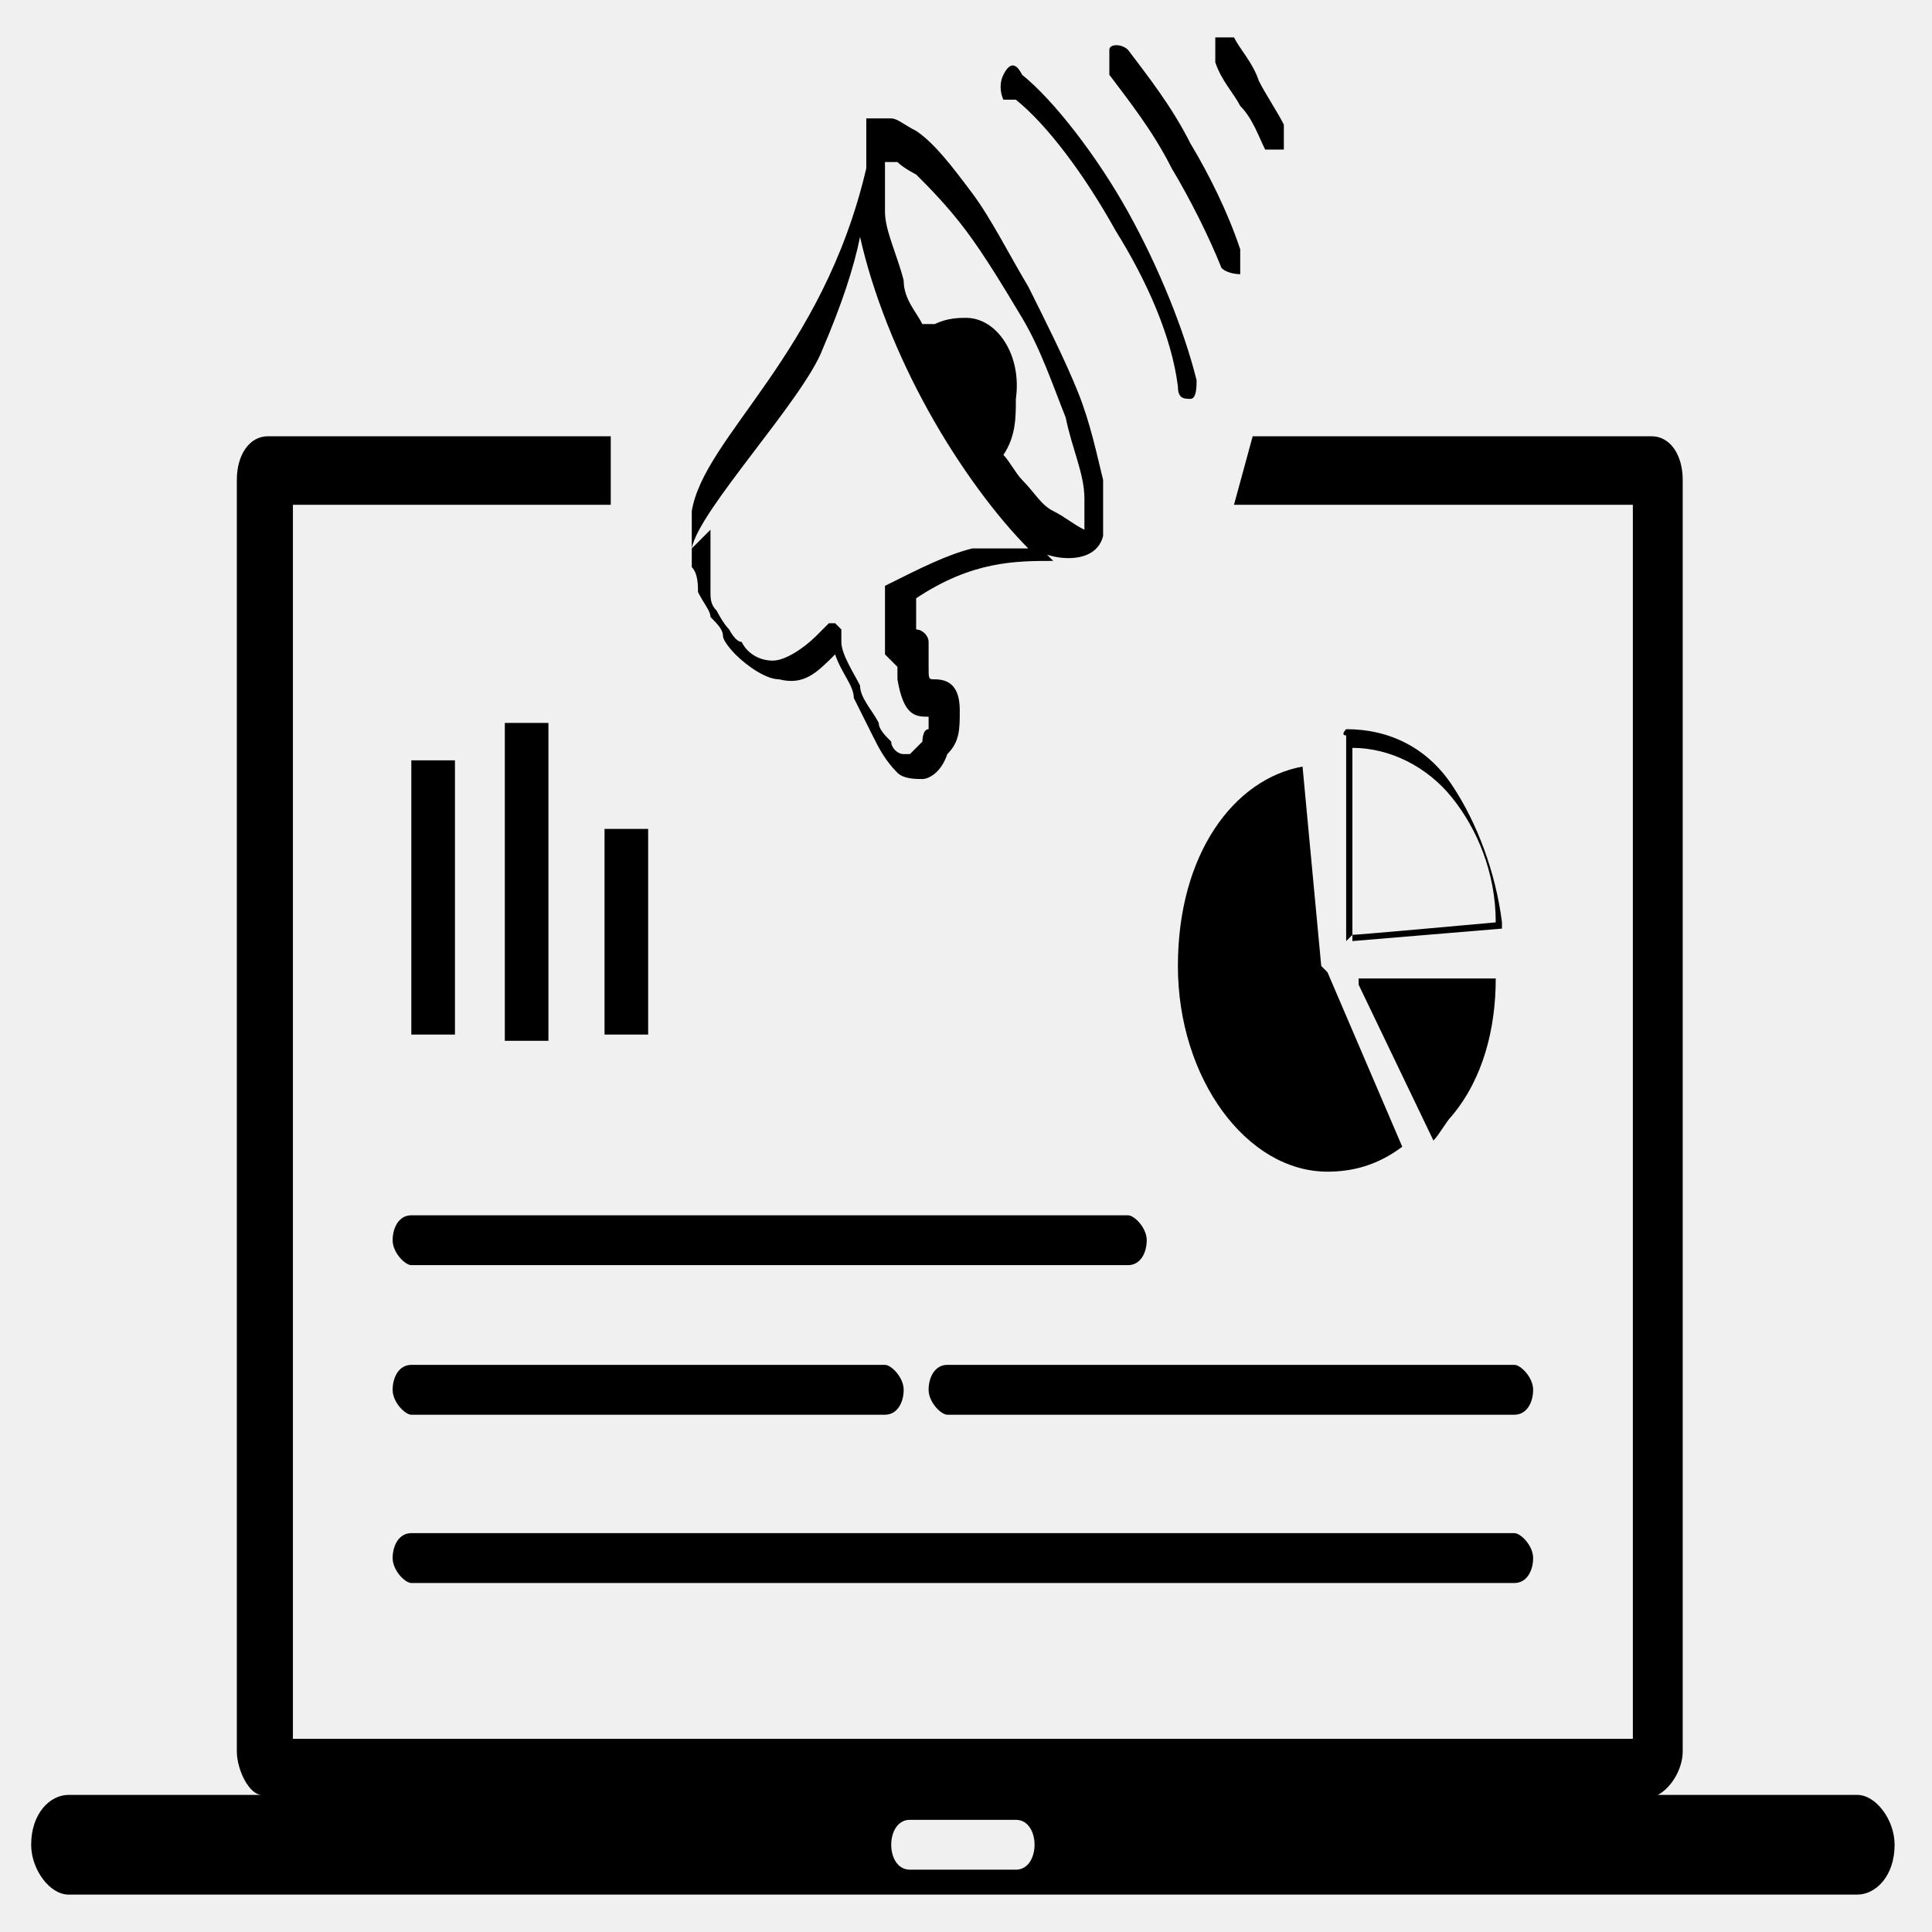
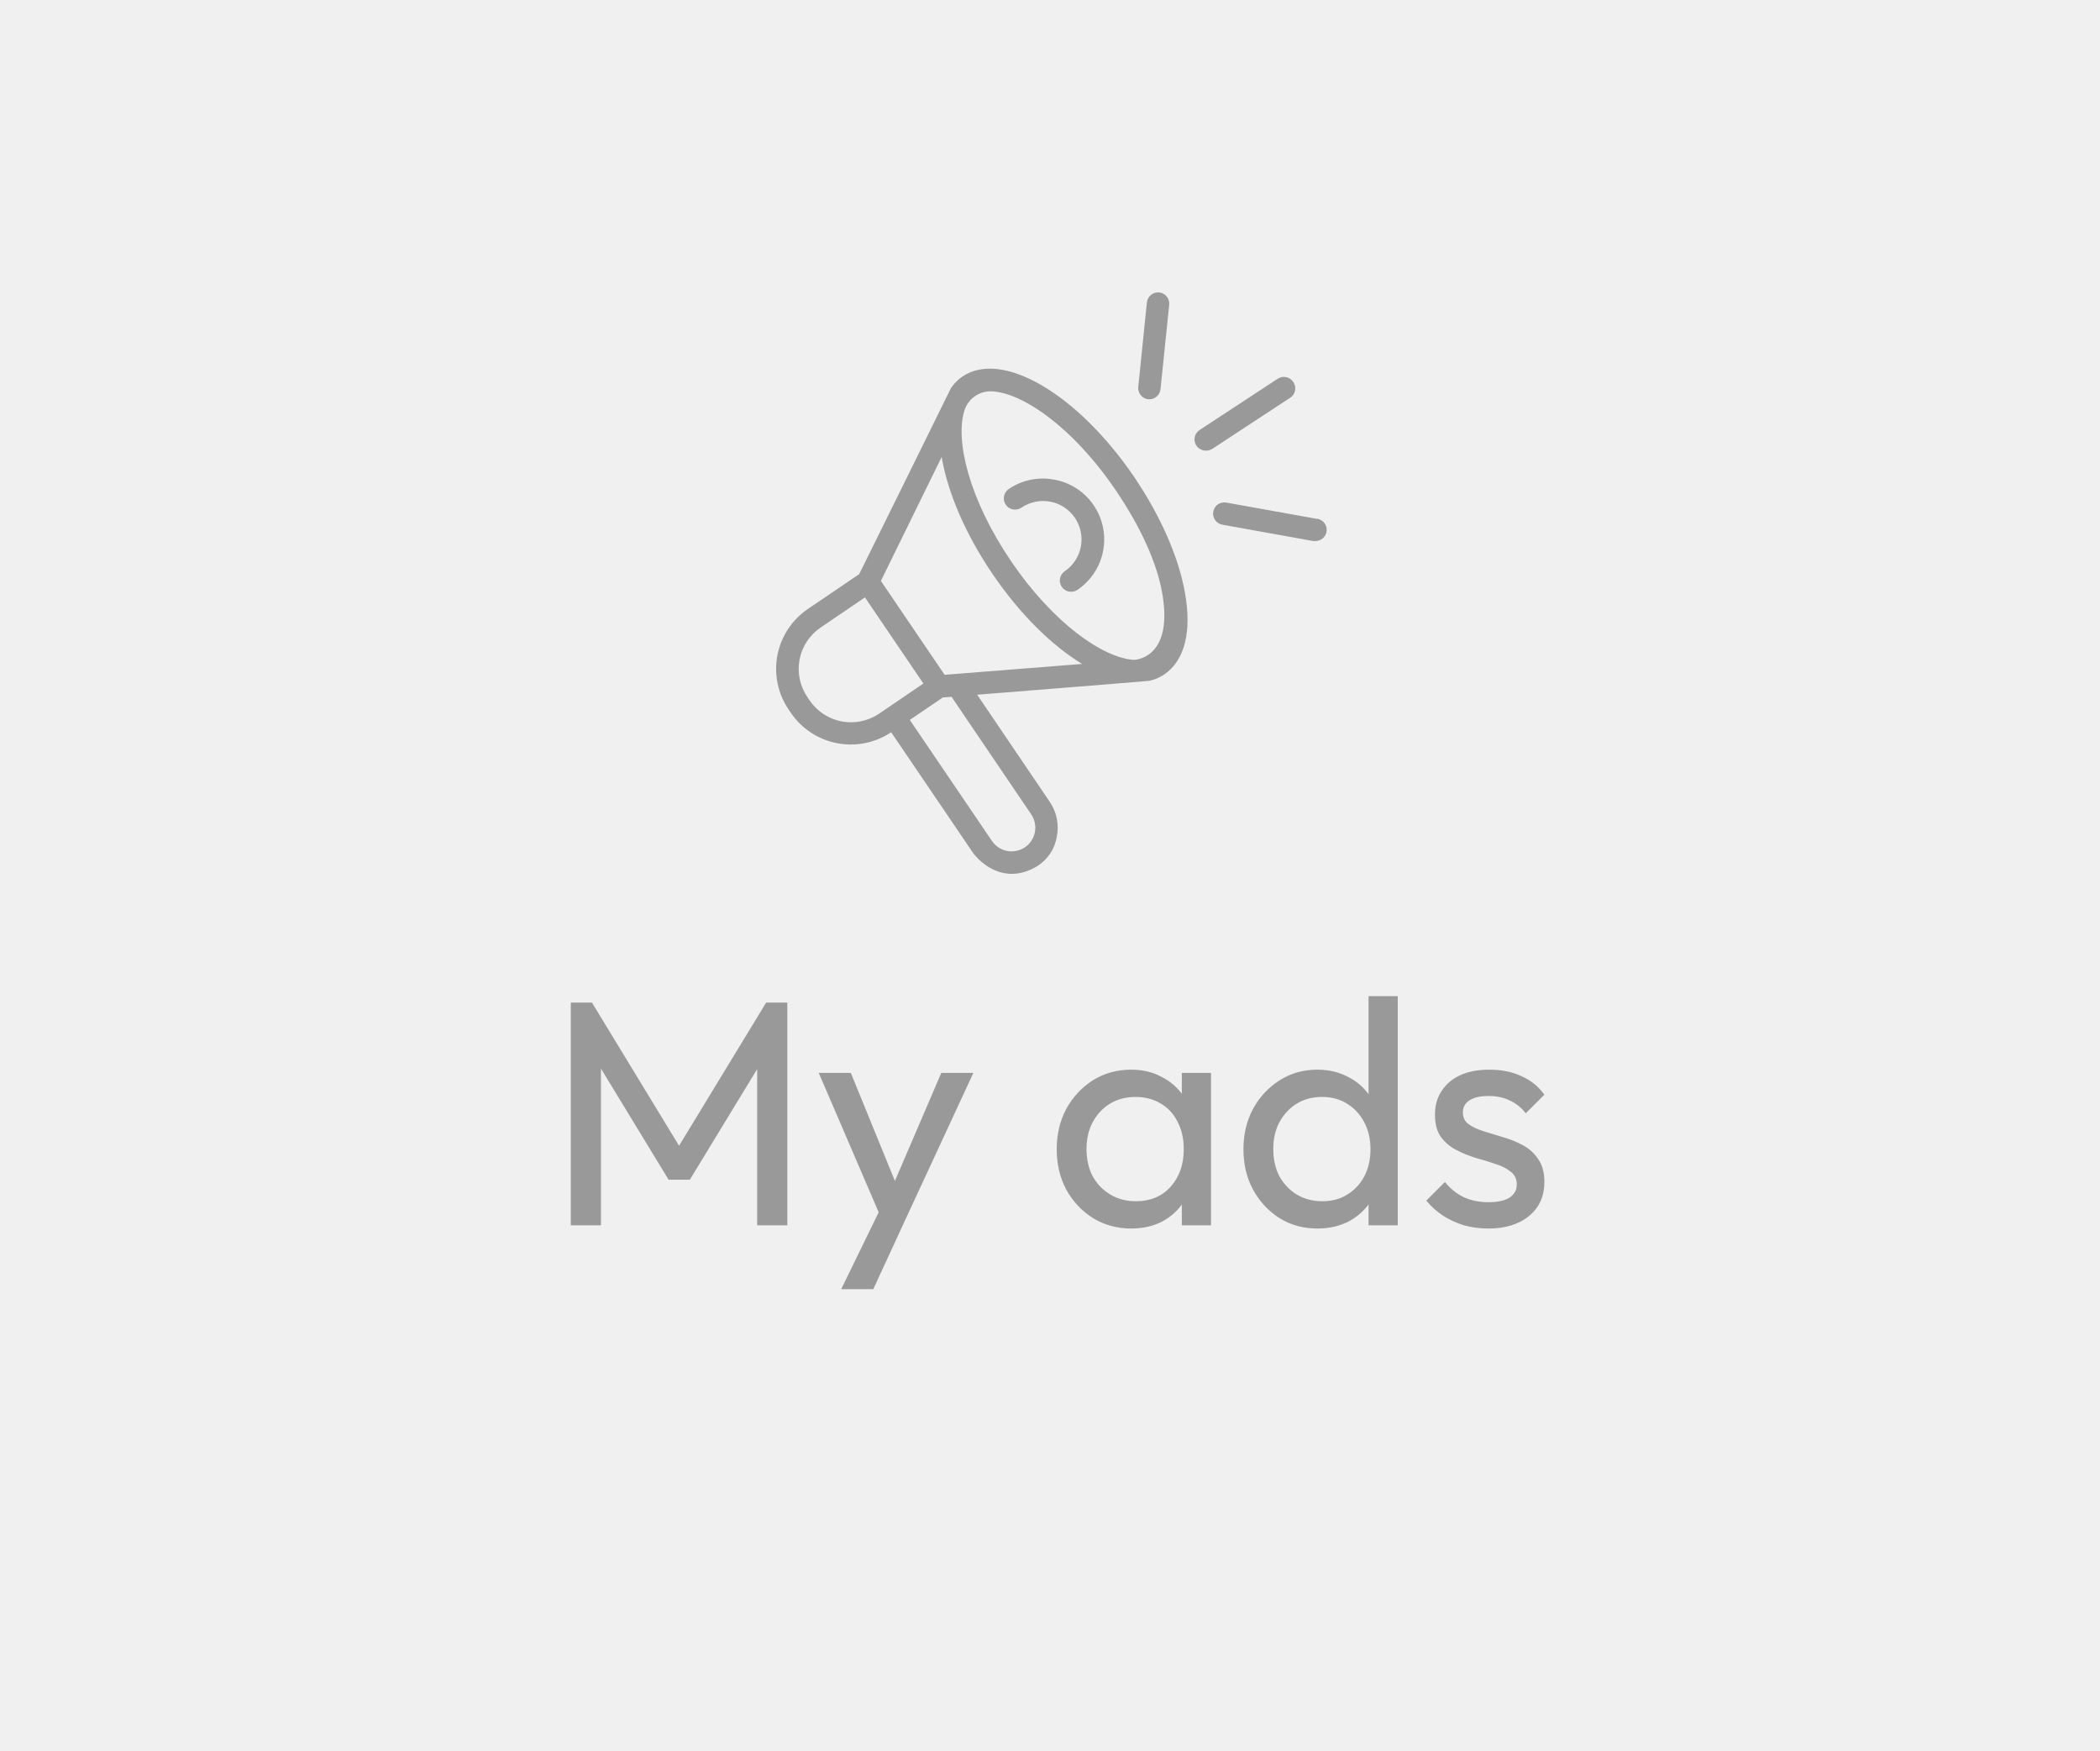
- <svg xmlns="http://www.w3.org/2000/svg" version="1.1" viewBox="0 0 31 31">
+ <svg xmlns="http://www.w3.org/2000/svg" width="72" height="60" viewBox="0 0 72 60" fill="none">
+   <g clip-path="url(#clip0_114_3629)">
+     <path d="M38.895 16.361C36.95 13.499 34.352 11.978 32.991 12.91C32.841 13.015 32.711 13.146 32.607 13.297C32.607 13.308 29.457 19.681 29.457 19.681L27.699 20.873C27.429 21.056 27.198 21.291 27.019 21.563C26.839 21.836 26.716 22.141 26.654 22.461C26.593 22.782 26.596 23.111 26.662 23.431C26.728 23.75 26.856 24.053 27.04 24.323L27.119 24.44C27.489 24.98 28.058 25.352 28.701 25.475C29.344 25.598 30.01 25.463 30.554 25.099L33.378 29.259C33.793 29.772 34.591 30.282 35.576 29.681C35.75 29.568 35.899 29.42 36.013 29.246C36.126 29.072 36.202 28.876 36.235 28.671C36.275 28.466 36.274 28.256 36.232 28.053C36.19 27.849 36.108 27.656 35.991 27.484L33.503 23.813C33.503 23.813 39.385 23.345 39.407 23.336C39.59 23.298 39.764 23.223 39.919 23.117C40.618 22.642 40.868 21.646 40.626 20.312C40.409 19.084 39.791 17.692 38.895 16.361ZM27.758 24.007L27.679 23.89C27.553 23.704 27.464 23.495 27.419 23.274C27.373 23.054 27.372 22.826 27.414 22.605C27.456 22.384 27.542 22.174 27.666 21.986C27.79 21.798 27.95 21.636 28.136 21.51L29.655 20.477L31.659 23.429L30.141 24.462C29.954 24.588 29.745 24.677 29.524 24.723C29.304 24.768 29.076 24.77 28.855 24.728C28.634 24.686 28.423 24.6 28.235 24.477C28.047 24.353 27.885 24.193 27.758 24.007ZM35.358 27.917C35.478 28.095 35.523 28.314 35.481 28.526C35.44 28.737 35.317 28.924 35.139 29.044C34.959 29.164 34.74 29.209 34.528 29.168C34.316 29.126 34.13 29.003 34.009 28.824L31.193 24.677L32.325 23.908L32.624 23.884L35.358 27.917ZM32.387 23.13L30.202 19.912L32.286 15.664C32.488 16.857 33.079 18.275 34.024 19.666C34.969 21.057 36.068 22.13 37.101 22.758L32.387 23.13ZM38.87 22.618C37.82 22.55 36.11 21.365 34.662 19.231C33.213 17.097 32.743 15.077 33.066 14.073C33.124 13.884 33.241 13.719 33.399 13.601C33.556 13.482 33.748 13.417 33.945 13.413C34.987 13.413 36.761 14.605 38.251 16.8C39.09 18.035 39.701 19.328 39.868 20.457C40.196 22.618 38.87 22.618 38.87 22.618Z" fill="#999999" />
+     <path d="M36.147 16.442C35.878 16.389 35.601 16.39 35.332 16.446C35.064 16.501 34.809 16.61 34.582 16.765C34.541 16.794 34.505 16.83 34.478 16.873C34.45 16.916 34.431 16.963 34.422 17.013C34.413 17.063 34.414 17.114 34.425 17.164C34.435 17.213 34.456 17.26 34.485 17.302C34.513 17.344 34.55 17.379 34.593 17.407C34.636 17.434 34.683 17.453 34.733 17.462C34.783 17.471 34.834 17.471 34.884 17.46C34.933 17.449 34.98 17.429 35.022 17.4C35.165 17.303 35.326 17.235 35.496 17.2C35.666 17.165 35.84 17.163 36.011 17.196C36.181 17.228 36.343 17.294 36.487 17.389C36.632 17.484 36.757 17.607 36.854 17.75C36.951 17.894 37.019 18.055 37.054 18.224C37.089 18.394 37.09 18.569 37.058 18.739C37.025 18.909 36.96 19.071 36.864 19.216C36.769 19.36 36.647 19.485 36.503 19.582C36.436 19.629 36.385 19.696 36.358 19.774C36.331 19.851 36.33 19.936 36.355 20.014C36.379 20.092 36.428 20.161 36.495 20.209C36.561 20.258 36.641 20.284 36.723 20.283C36.801 20.285 36.878 20.262 36.943 20.218C37.285 19.986 37.55 19.658 37.706 19.276C37.861 18.893 37.899 18.473 37.816 18.069C37.732 17.664 37.53 17.294 37.236 17.004C36.942 16.715 36.568 16.519 36.163 16.442H36.147Z" fill="#999999" />
+     <path d="M39.369 13.686H39.407C39.502 13.686 39.593 13.65 39.664 13.587C39.735 13.523 39.779 13.435 39.789 13.341L40.086 10.457C40.093 10.406 40.089 10.354 40.075 10.305C40.062 10.255 40.038 10.209 40.006 10.168C39.975 10.128 39.935 10.094 39.89 10.07C39.845 10.045 39.795 10.029 39.744 10.024C39.693 10.019 39.641 10.024 39.592 10.039C39.543 10.054 39.497 10.079 39.458 10.112C39.418 10.145 39.386 10.185 39.362 10.231C39.339 10.277 39.325 10.327 39.321 10.378L39.026 13.264C39.016 13.365 39.046 13.466 39.111 13.546C39.175 13.625 39.268 13.675 39.369 13.686Z" fill="#999999" />
+     <path d="M44.341 13.092C44.284 13.007 44.196 12.948 44.096 12.927C43.996 12.906 43.892 12.926 43.807 12.982L41.127 14.74C41.058 14.786 41.005 14.854 40.977 14.932C40.949 15.011 40.947 15.096 40.972 15.176C40.997 15.255 41.047 15.325 41.115 15.373C41.182 15.422 41.264 15.448 41.347 15.446C41.425 15.448 41.502 15.426 41.567 15.384L44.246 13.626C44.329 13.568 44.386 13.479 44.404 13.379C44.421 13.278 44.399 13.175 44.341 13.092Z" fill="#999999" />
+     <path d="M45.16 17.787L42.044 17.227C41.943 17.209 41.84 17.231 41.756 17.289C41.672 17.348 41.615 17.437 41.597 17.538C41.579 17.638 41.601 17.742 41.66 17.826C41.718 17.909 41.807 17.967 41.908 17.985L45.022 18.545H45.09C45.188 18.548 45.283 18.513 45.357 18.448C45.43 18.383 45.476 18.293 45.484 18.195C45.493 18.097 45.464 18 45.404 17.923C45.343 17.846 45.255 17.795 45.158 17.78L45.16 17.787Z" fill="#999999" />
+   </g>
+   <path d="M19.57 42V34.366H20.296L23.529 39.679H23.035L26.268 34.366H26.994V42H25.96V36.181L26.203 36.247L23.651 40.438H22.924L20.372 36.247L20.604 36.181V42H19.57ZM30.337 42.044L28.071 36.775H29.171L30.854 40.9H30.502L32.273 36.775H33.373L30.931 42.044H30.337ZM28.841 44.189L30.381 41.032L30.931 42.044L29.941 44.189H28.841ZM38.782 42.11C38.305 42.11 37.872 41.993 37.483 41.758C37.095 41.516 36.787 41.19 36.559 40.779C36.34 40.368 36.23 39.906 36.23 39.393C36.23 38.88 36.34 38.418 36.559 38.007C36.787 37.596 37.091 37.27 37.472 37.028C37.861 36.786 38.297 36.665 38.782 36.665C39.178 36.665 39.529 36.749 39.837 36.918C40.153 37.079 40.406 37.307 40.596 37.6C40.787 37.886 40.894 38.22 40.916 38.601V40.174C40.894 40.548 40.787 40.882 40.596 41.175C40.413 41.468 40.164 41.699 39.849 41.868C39.541 42.029 39.185 42.11 38.782 42.11ZM38.947 41.175C39.438 41.175 39.834 41.01 40.135 40.68C40.435 40.343 40.586 39.914 40.586 39.393C40.586 39.034 40.516 38.722 40.377 38.458C40.245 38.187 40.054 37.978 39.804 37.831C39.555 37.677 39.266 37.6 38.935 37.6C38.605 37.6 38.312 37.677 38.056 37.831C37.806 37.985 37.608 38.198 37.462 38.469C37.322 38.733 37.252 39.037 37.252 39.382C37.252 39.734 37.322 40.046 37.462 40.317C37.608 40.581 37.81 40.79 38.066 40.944C38.323 41.098 38.617 41.175 38.947 41.175ZM40.52 42V40.592L40.706 39.316L40.52 38.051V36.775H41.52V42H40.52ZM45.173 42.11C44.689 42.11 44.256 41.993 43.875 41.758C43.493 41.516 43.189 41.19 42.962 40.779C42.742 40.368 42.632 39.906 42.632 39.393C42.632 38.88 42.742 38.418 42.962 38.007C43.189 37.596 43.493 37.27 43.875 37.028C44.256 36.786 44.689 36.665 45.173 36.665C45.562 36.665 45.913 36.749 46.229 36.918C46.544 37.079 46.797 37.307 46.988 37.6C47.186 37.886 47.296 38.22 47.318 38.601V40.174C47.296 40.548 47.19 40.882 46.999 41.175C46.808 41.468 46.555 41.699 46.24 41.868C45.925 42.029 45.569 42.11 45.173 42.11ZM45.338 41.175C45.668 41.175 45.954 41.098 46.196 40.944C46.445 40.79 46.639 40.581 46.779 40.317C46.918 40.046 46.988 39.738 46.988 39.393C46.988 39.034 46.914 38.722 46.768 38.458C46.629 38.194 46.434 37.985 46.185 37.831C45.943 37.677 45.657 37.6 45.327 37.6C44.997 37.6 44.707 37.677 44.458 37.831C44.209 37.985 44.011 38.198 43.864 38.469C43.724 38.733 43.655 39.037 43.655 39.382C43.655 39.734 43.724 40.046 43.864 40.317C44.011 40.581 44.209 40.79 44.458 40.944C44.715 41.098 45.008 41.175 45.338 41.175ZM47.923 42H46.922V40.592L47.109 39.316L46.922 38.051V34.146H47.923V42ZM51.025 42.11C50.732 42.11 50.453 42.073 50.189 42C49.932 41.919 49.694 41.809 49.474 41.67C49.254 41.523 49.063 41.351 48.902 41.153L49.54 40.515C49.731 40.75 49.951 40.926 50.2 41.043C50.45 41.153 50.728 41.208 51.036 41.208C51.344 41.208 51.583 41.157 51.751 41.054C51.92 40.944 52.004 40.794 52.004 40.603C52.004 40.412 51.934 40.266 51.795 40.163C51.663 40.053 51.491 39.965 51.278 39.899C51.066 39.826 50.838 39.756 50.596 39.69C50.361 39.617 50.138 39.525 49.925 39.415C49.712 39.305 49.536 39.155 49.397 38.964C49.265 38.773 49.199 38.52 49.199 38.205C49.199 37.89 49.276 37.618 49.43 37.391C49.584 37.156 49.797 36.977 50.068 36.852C50.347 36.727 50.681 36.665 51.069 36.665C51.48 36.665 51.843 36.738 52.158 36.885C52.481 37.024 52.745 37.237 52.95 37.523L52.312 38.161C52.166 37.97 51.982 37.824 51.762 37.721C51.55 37.618 51.307 37.567 51.036 37.567C50.75 37.567 50.53 37.618 50.376 37.721C50.23 37.816 50.156 37.952 50.156 38.128C50.156 38.304 50.222 38.44 50.354 38.535C50.486 38.63 50.658 38.711 50.871 38.777C51.091 38.843 51.319 38.913 51.553 38.986C51.788 39.052 52.011 39.144 52.224 39.261C52.437 39.378 52.609 39.536 52.741 39.734C52.88 39.932 52.95 40.192 52.95 40.515C52.95 41.006 52.774 41.395 52.422 41.681C52.078 41.967 51.612 42.11 51.025 42.11Z" fill="#999999" />
  <defs>
-     <style>
-       .cls-1 {
-         fill-rule: evenodd;
-       }
-     </style>
+     <clipPath id="clip0_114_3629">
+       <rect width="20" height="20" fill="white" transform="translate(26 10)" />
+     </clipPath>
  </defs>
-   <g>
-     <g id="Layer_1">
-       <path class="cls-1" d="M21.8,15.7h2.2c0,.8-.2,1.6-.7,2.2-.1.1-.2.3-.3.4l-1.2-2.5h0ZM19.5,1c0-.1,0-.3,0-.4,0,0,.2,0,.3,0,.1.2.3.4.4.7.1.2.3.5.4.7,0,.1,0,.3,0,.4,0,0-.2,0-.3,0-.1-.2-.2-.5-.4-.7-.1-.2-.3-.4-.4-.7h0ZM16.1,1.6c0,0-.1-.2,0-.4s.2-.2.3,0c.5.4,1.2,1.3,1.7,2.2.5.9.9,1.9,1.1,2.7,0,.1,0,.3-.1.3-.1,0-.2,0-.2-.2-.1-.8-.5-1.7-1-2.5-.5-.9-1.1-1.7-1.6-2.1h0ZM17.8,1.2c0,0,0-.3,0-.4,0-.1.2-.1.3,0,.3.4.7.9,1,1.5.3.5.6,1.1.8,1.7,0,.1,0,.3,0,.4,0,0-.2,0-.3-.1-.2-.5-.5-1.1-.8-1.6-.3-.6-.7-1.1-1-1.5h0ZM11.4,8.5c0,.2,0,.4,0,.7,0,.1,0,.2,0,.3,0,.1,0,.2.1.3,0,0,.1.2.2.3,0,0,.1.2.2.2h0c.1.2.3.3.5.3.2,0,.5-.2.7-.4h0s0,0,0,0c0,0,.1-.1.2-.2,0,0,0,0,.1,0,0,0,0,0,.1.1,0,0,0,0,0,0v.2c0,0,0,0,0,0,0,.2.2.5.3.7,0,.2.2.4.3.6h0s0,0,0,0c0,0,0,0,0,0h0c0,.1.1.2.2.3,0,.1.1.2.2.2h0s0,0,.1,0c0,0,0,0,.2-.2,0,0,0,0,0,0h0c0,0,0,0,0,0,0,0,0-.2.1-.2,0,0,0-.1,0-.2,0,0,0,0,0,0h0c-.2,0-.4,0-.5-.6h0s0,0,0,0h0c0,0,0-.1,0-.2,0,0,0,0,0,0h0s0,0,0,0h0s0,0,0,0h0c0,0-.1-.1-.2-.2,0,0,0-.2,0-.3h0c0-.1,0-.2,0-.3,0-.1,0-.3,0-.4h0s0,0,0-.1h0s0,0,0,0c0,0,0,0,0,0,.6-.3,1-.5,1.4-.6.3,0,.6,0,.9,0-.5-.5-1.1-1.3-1.6-2.2-.5-.9-.9-1.9-1.1-2.8-.1.5-.3,1.1-.6,1.8-.3.8-2,2.6-2.1,3.2h0ZM15,5.2c.2-.1.4-.1.5-.1.5,0,.9.6.8,1.3,0,.3,0,.6-.2.9.1.1.2.3.3.4.2.2.3.4.5.5.2.1.3.2.5.3,0,0,0,0,0,0,0,0,0,0,0,0,0,0,0,0,0,0,0,0,0-.2,0-.2,0-.1,0-.2,0-.3h0c0-.4-.2-.8-.3-1.3-.2-.5-.4-1.1-.7-1.6-.3-.5-.6-1-.9-1.4-.3-.4-.6-.7-.8-.9h0c0,0-.2-.1-.3-.2h0c0,0-.1,0-.2,0h0s0,0,0,0h0s0,0,0,0c0,0,0,0,0,0h0c0,.2,0,.5,0,.8,0,.3.2.7.3,1.1,0,.3.2.5.3.7h0ZM14.7,10.6h0ZM16.9,9h0c-.6,0-1.3,0-2.2.6,0,0,0,.1,0,.2,0,0,0,.1,0,.2h0s0,0,0,.1c0,0,0,0,0,0h0s0,0,0,0h0c.1,0,.2.1.2.2h0c0,0,0,.2,0,.4h0s0,0,0,0h0c0,.2,0,.2.1.2h0c.3,0,.4.2.4.5s0,.5-.2.7h0s0,0,0,0c0,0,0,0,0,0h0s0,0,0,0c-.1.3-.3.4-.4.4-.1,0-.3,0-.4-.1-.2-.2-.3-.4-.4-.6h0s0,0,0,0h0c0,0,0,0,0,0-.1-.2-.2-.4-.3-.6,0-.2-.2-.4-.3-.7h0s0,0,0,0h0c0,0,0,0,0,0-.3.3-.5.5-.9.4-.2,0-.5-.2-.7-.4,0,0-.2-.2-.2-.3,0-.1-.1-.2-.2-.3,0-.1-.1-.2-.2-.4,0-.1,0-.3-.1-.4h0c0-.3,0-.6,0-.9.2-1.2,2.1-2.5,2.8-5.5h0c0-.1,0-.3,0-.4h0c0-.1,0-.2,0-.3h0s0,0,0-.1c0,0,0,0,0,0,0,0,0,0,0,0,0,0,0,0,.1,0h0c.1,0,.2,0,.3,0,.1,0,.2.1.4.2h0c.3.2.6.6.9,1,.3.4.6,1,.9,1.5.3.6.6,1.2.8,1.7.2.5.3,1,.4,1.4,0,.2,0,.3,0,.5,0,.2,0,.3,0,.4h0c-.1.4-.6.4-.9.3,0,0,0,0,0,0h0ZM4.3,7h5.5v1.1h-5.1v19.8h21.5V8.1h-6.4l.3-1.1h6.4c.3,0,.5.3.5.7v20.4c0,.3-.2.6-.4.7h3.2c.3,0,.6.4.6.8h0c0,.5-.3.8-.6.8H1.1c-.3,0-.6-.4-.6-.8H.5c0-.5.3-.8.6-.8h3.1c-.2,0-.4-.4-.4-.7V7.7c0-.4.2-.7.5-.7h0ZM14.6,29.2h1.7c.2,0,.3.2.3.4h0c0,.2-.1.4-.3.4h-1.7c-.2,0-.3-.2-.3-.4h0c0-.2.1-.4.3-.4h0ZM9.7,13.3h.7s0,0,0,0v3.3c0,0,0,0,0,0h-.7s0,0,0,0v-3.3c0,0,0,0,0,0h0ZM6.6,12.2h.7s0,0,0,0v4.4c0,0,0,0,0,0h-.7s0,0,0,0v-4.4c0,0,0,0,0,0h0ZM8.1,11.6h.7s0,0,0,0v5.1c0,0,0,0,0,0h-.7s0,0,0,0v-5.1c0,0,0,0,0,0h0ZM6.6,25.4c-.1,0-.3-.2-.3-.4s.1-.4.3-.4h17.7c.1,0,.3.2.3.4s-.1.4-.3.4H6.6ZM6.6,22.7c-.1,0-.3-.2-.3-.4s.1-.4.3-.4h7.6c.1,0,.3.2.3.4s-.1.4-.3.4h-7.6ZM15.2,22.7c-.1,0-.3-.2-.3-.4s.1-.4.3-.4h9.1c.1,0,.3.2.3.4s-.1.4-.3.4h-9.1ZM6.6,20.3c-.1,0-.3-.2-.3-.4s.1-.4.3-.4h11.5c.1,0,.3.2.3.4s-.1.4-.3.4H6.6ZM21.6,15.1v-3.3c-.1,0,0-.1,0-.1,0,0,0,0,0,0h0c.7,0,1.3.3,1.7.9.4.6.7,1.4.8,2.2,0,0,0,.1,0,.1l-2.4.2s0,0,0-.1t0,0h0ZM21.7,12v3c.1,0,2.3-.2,2.3-.2,0-.8-.3-1.5-.7-2-.4-.5-1-.8-1.6-.8h0ZM21.3,15.6l1.2,2.8c-.4.3-.8.4-1.2.4-1.3,0-2.4-1.5-2.4-3.3s.9-3,2-3.2l.3,3.2h0Z" />
-     </g>
-   </g>
</svg>
